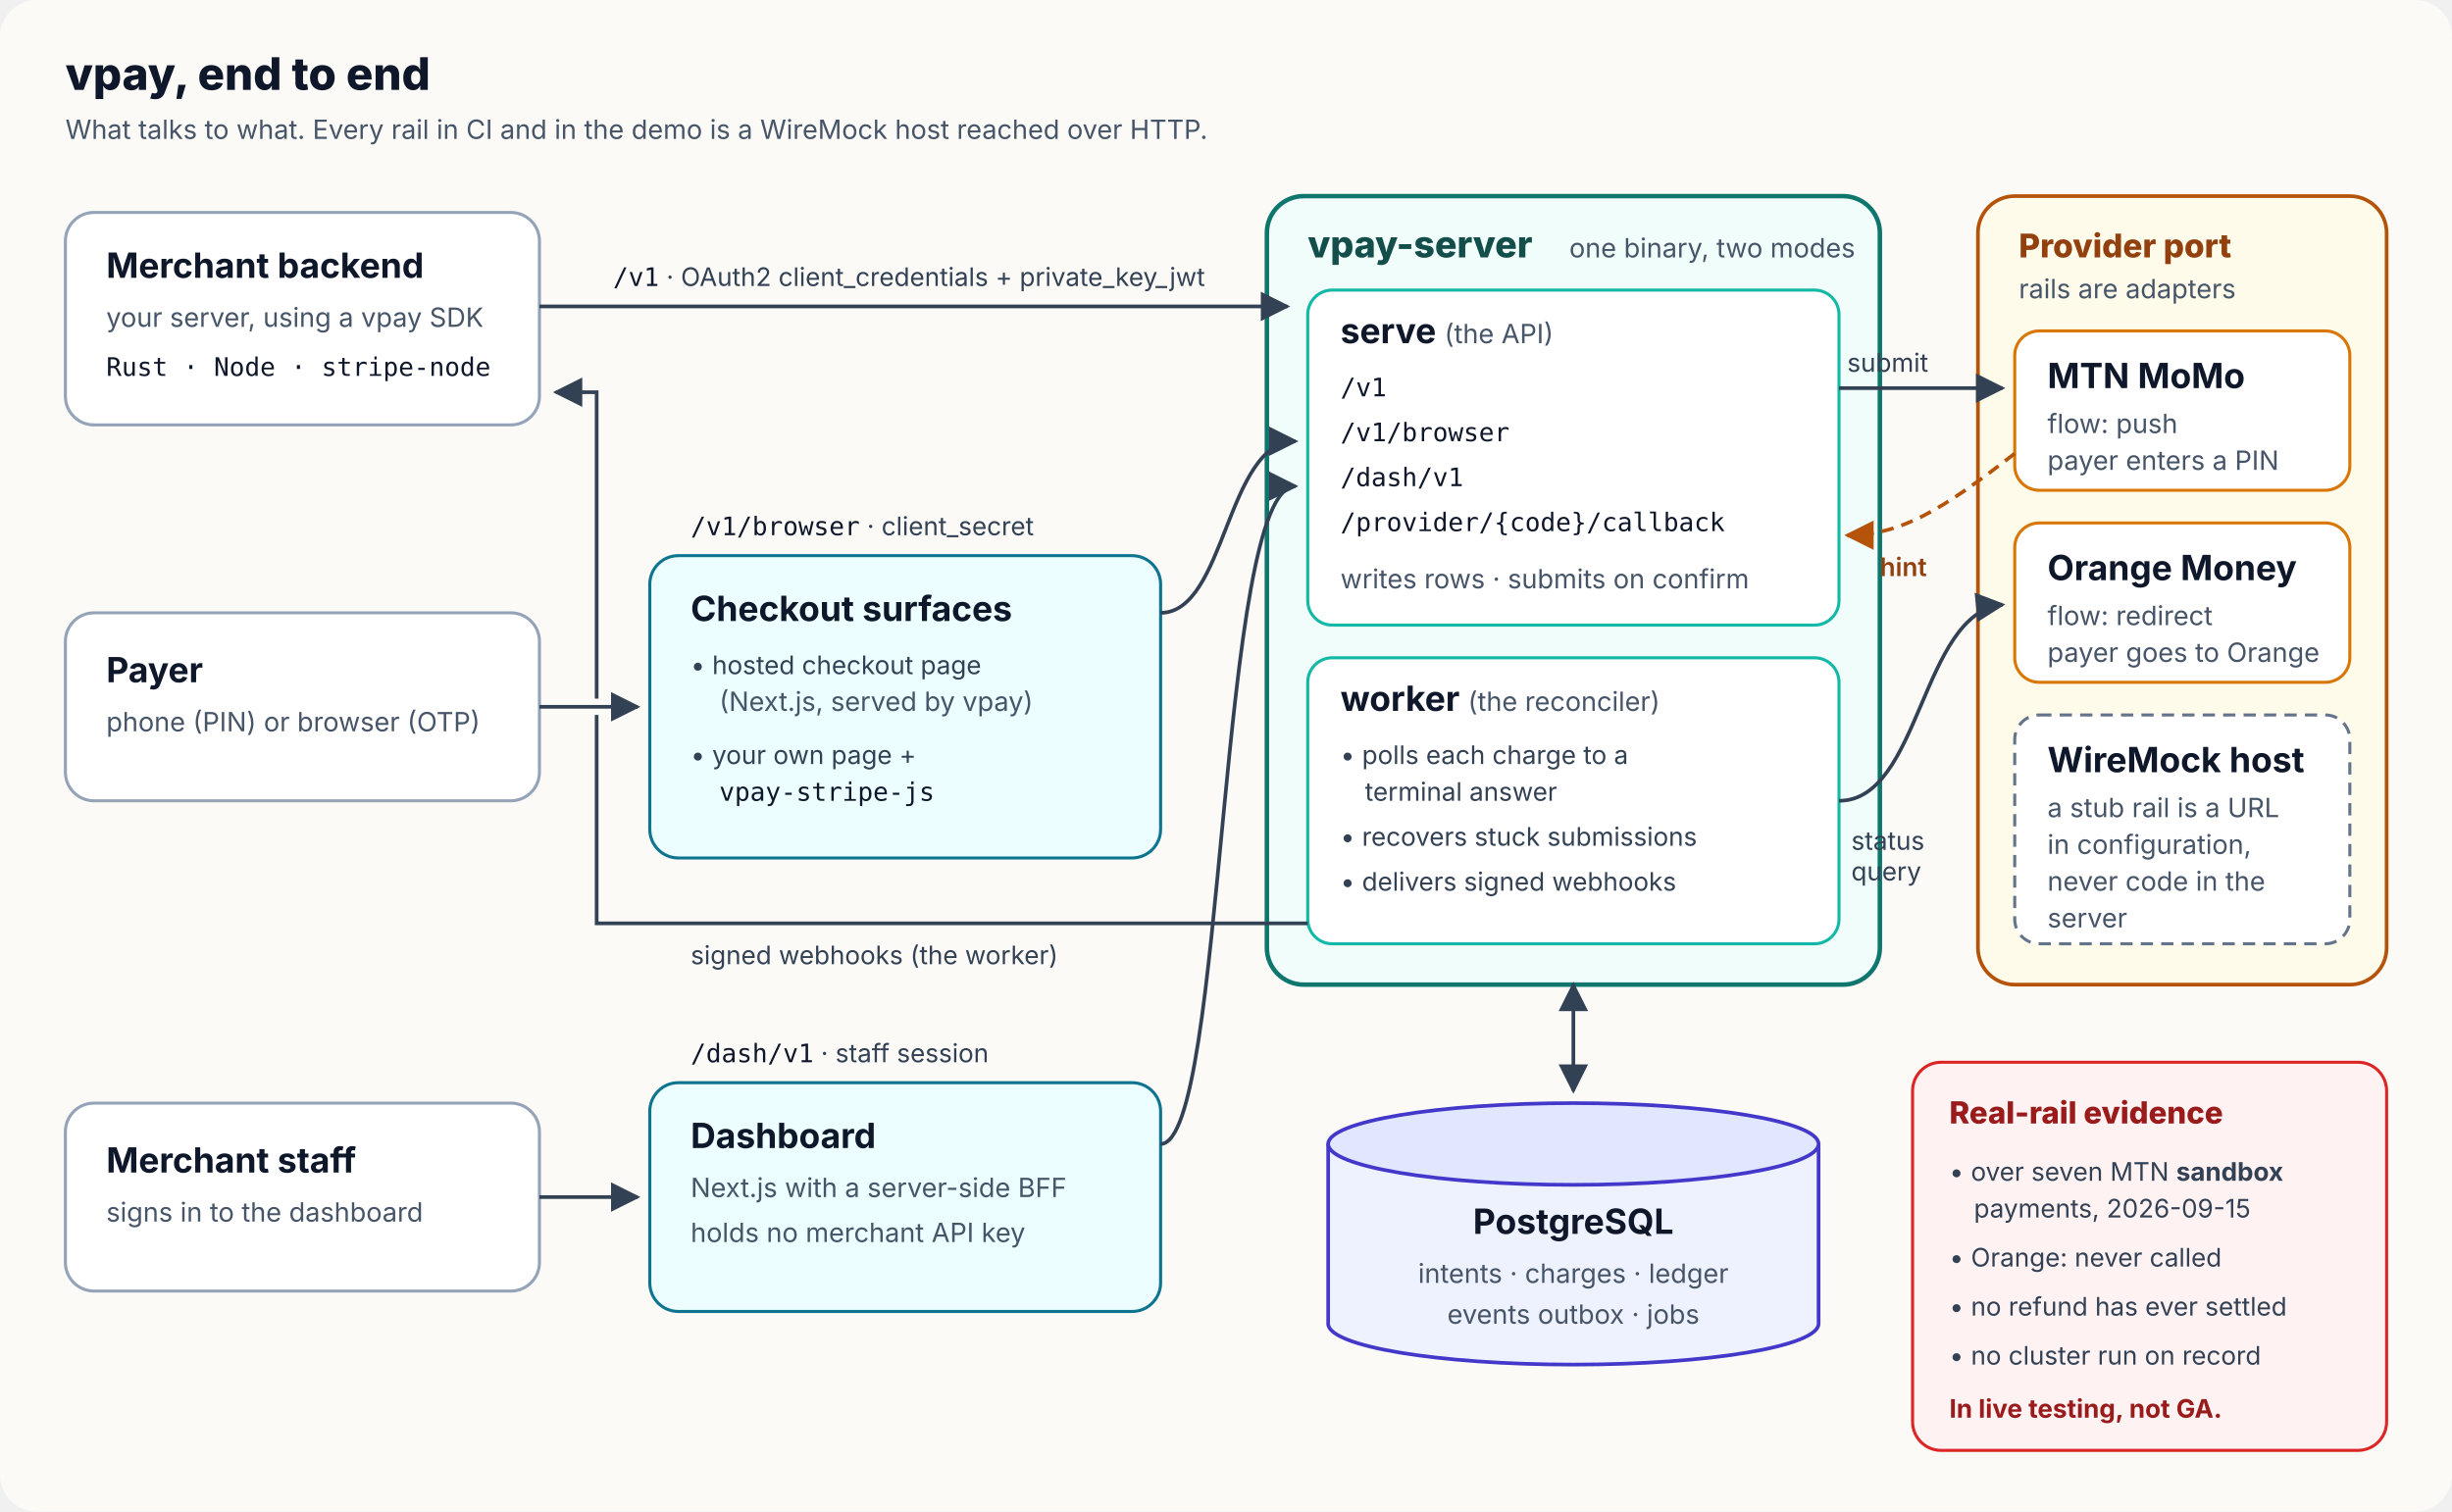
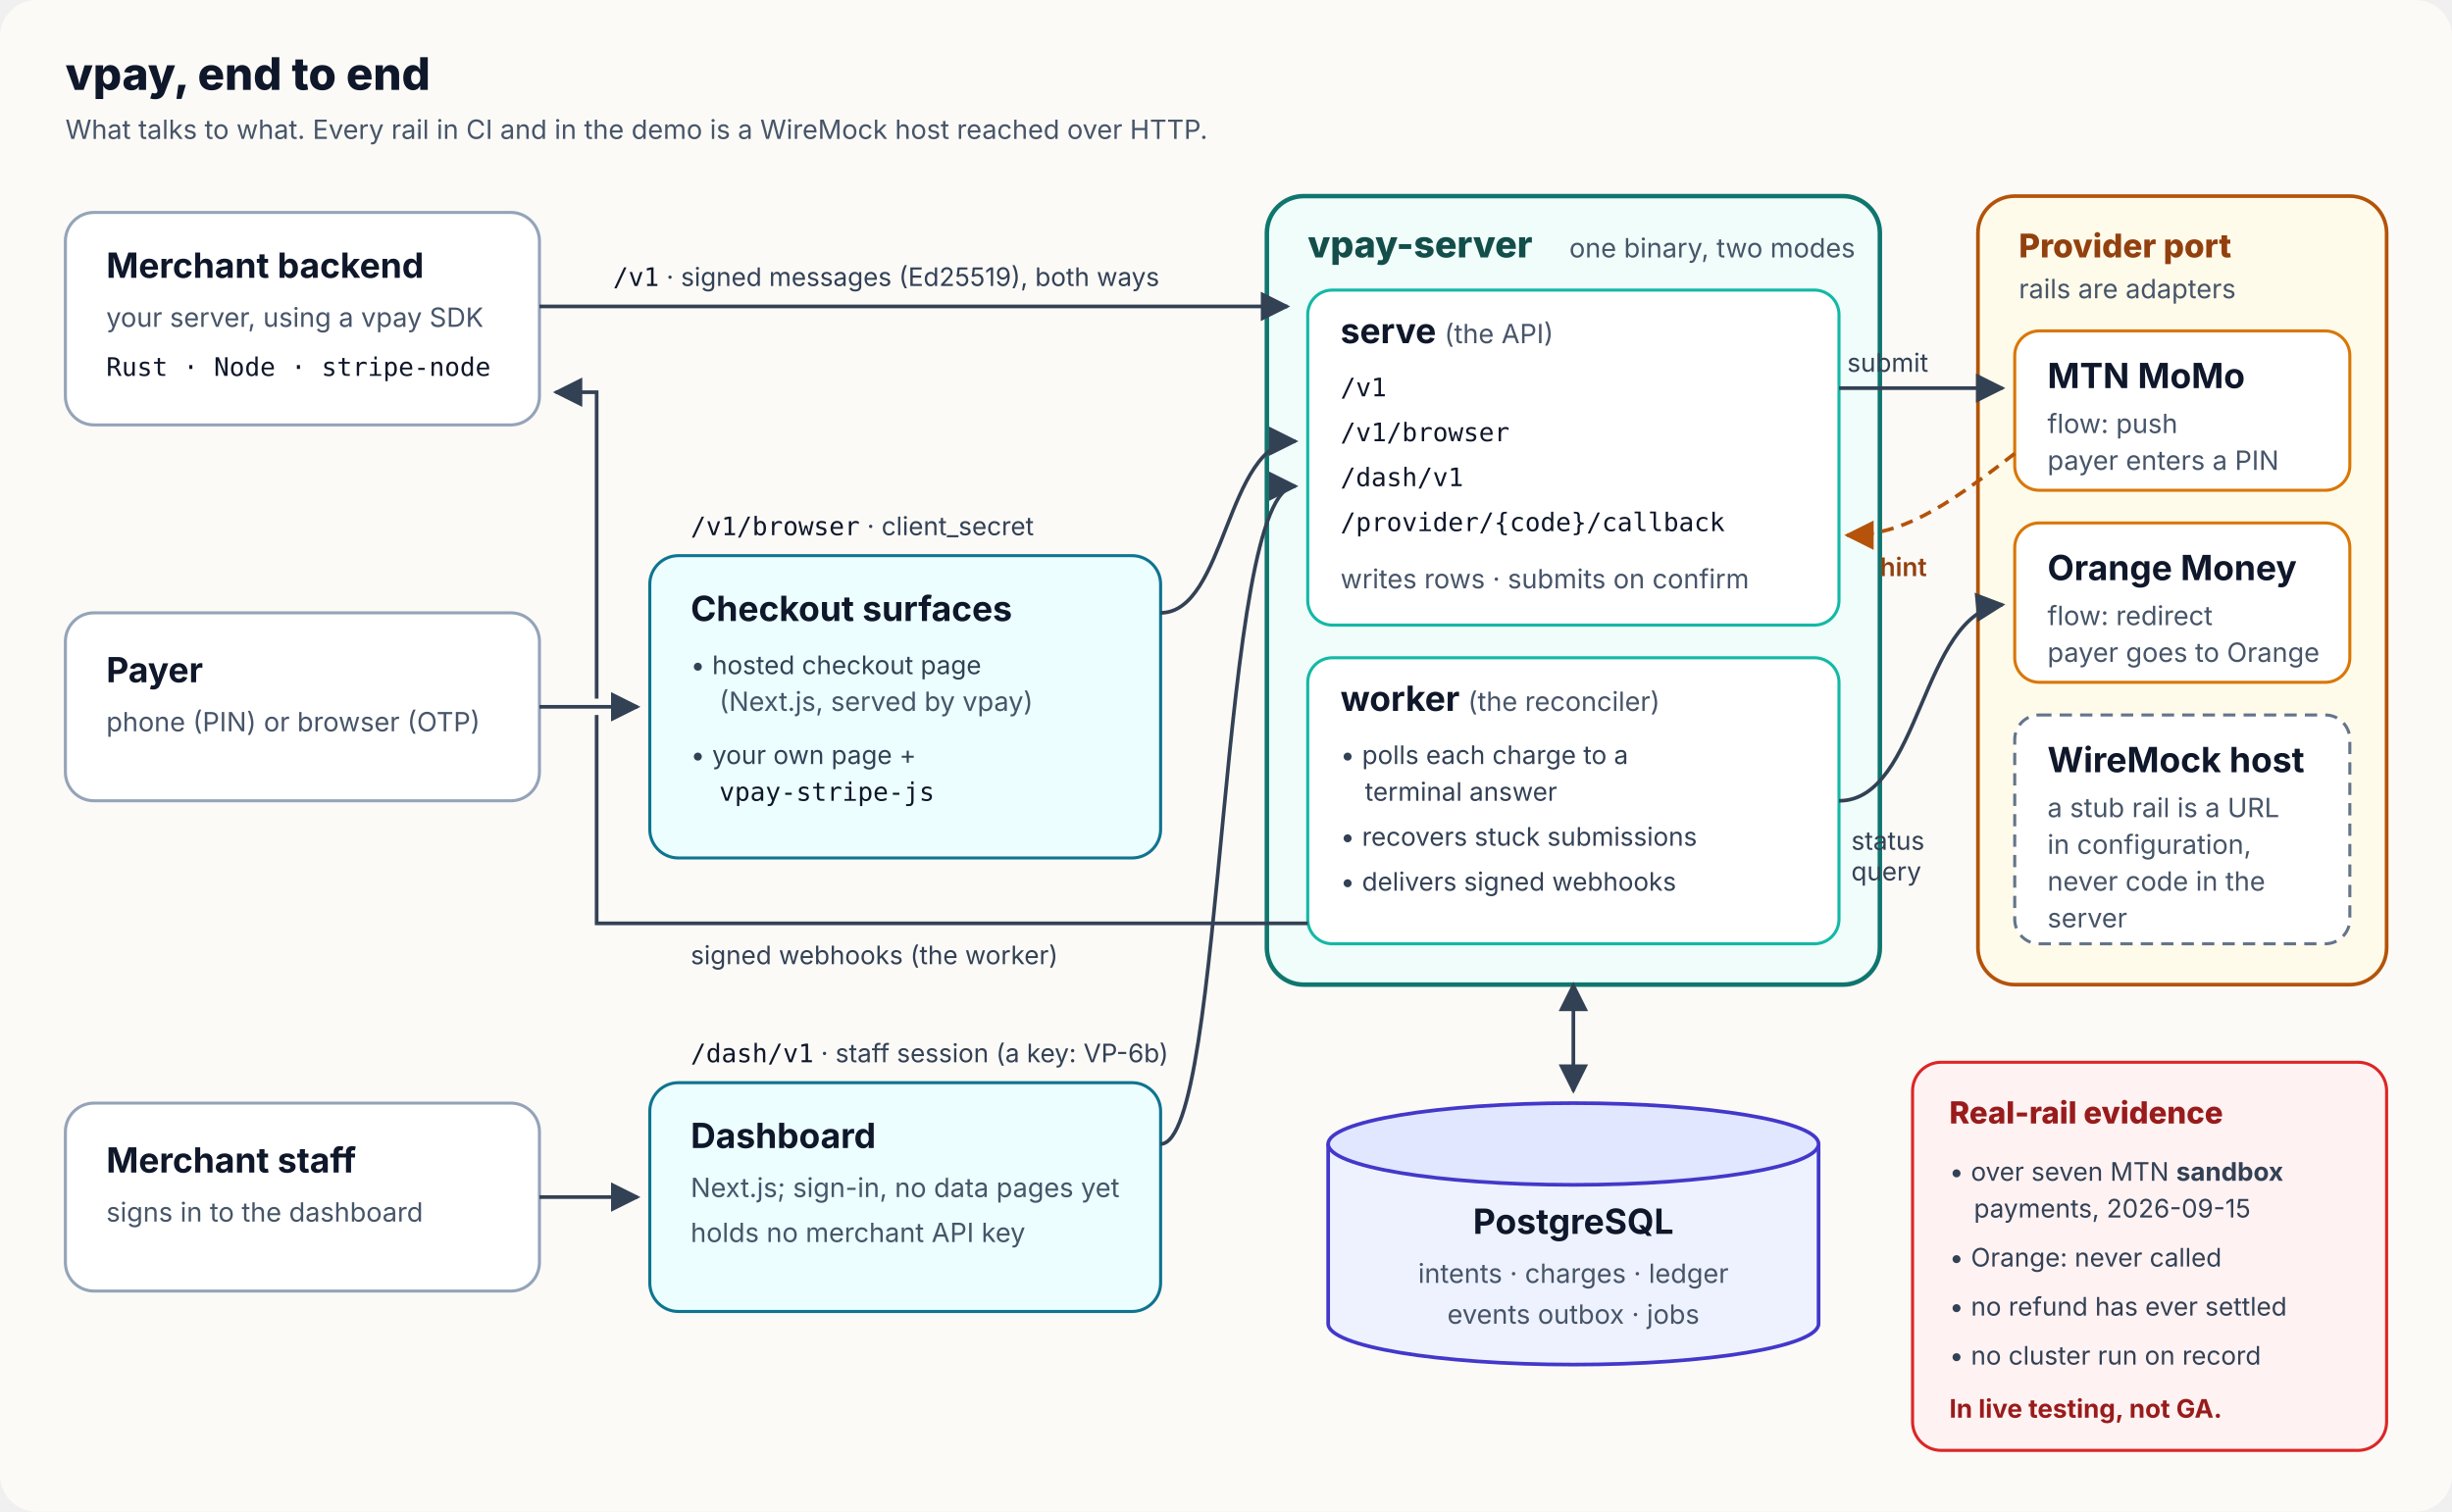
<svg xmlns="http://www.w3.org/2000/svg" viewBox="0 0 1200 740" font-family="Inter, system-ui, -apple-system, Segoe UI, Roboto, sans-serif" role="img" aria-labelledby="t d">
  <defs>
    <marker id="a" viewBox="0 0 10 10" refX="9" refY="5" markerWidth="8" markerHeight="8" orient="auto-start-reverse">
      <path d="M0 0L10 5L0 10z" fill="#334155" />
    </marker>
    <marker id="aa" viewBox="0 0 10 10" refX="9" refY="5" markerWidth="8" markerHeight="8" orient="auto-start-reverse">
      <path d="M0 0L10 5L0 10z" fill="#b45309" />
    </marker>
    <style>
      .h{font-size:17px;font-weight:700;fill:#0f172a}
      .s{font-size:13px;fill:#475569}
      .m{font-size:12.5px;fill:#0f172a;font-family:ui-monospace,SFMono-Regular,Menlo,monospace}
      .l{font-size:12.5px;fill:#334155}
      .la{font-size:12.5px;fill:#92400e;font-weight:600}
      .edge{stroke:#334155;stroke-width:1.8;fill:none}
      .edgea{stroke:#b45309;stroke-width:1.8;fill:none;stroke-dasharray:6 4}
    </style>
  </defs>
  <rect width="1200" height="740" rx="18" fill="#fbfaf7" />
  <text x="32" y="44" font-size="22" font-weight="800" fill="#0f172a">vpay, end to end</text>
  <text x="32" y="68" class="s">What talks to what. Every rail in CI and in the demo is a WireMock host reached over HTTP.</text>
  <g>
    <rect x="32" y="104" width="232" height="104" rx="14" fill="#fff" stroke="#94a3b8" stroke-width="1.5" />
    <text x="52" y="136" class="h">Merchant backend</text>
    <text x="52" y="160" class="s">your server, using a vpay SDK</text>
    <text x="52" y="184" class="m">Rust · Node · stripe-node</text>
    <rect x="32" y="300" width="232" height="92" rx="14" fill="#fff" stroke="#94a3b8" stroke-width="1.5" />
    <text x="52" y="334" class="h">Payer</text>
    <text x="52" y="358" class="s">phone (PIN) or browser (OTP)</text>
    <rect x="32" y="540" width="232" height="92" rx="14" fill="#fff" stroke="#94a3b8" stroke-width="1.5" />
    <text x="52" y="574" class="h">Merchant staff</text>
    <text x="52" y="598" class="s">signs in to the dashboard</text>
  </g>
  <g>
    <rect x="318" y="272" width="250" height="148" rx="14" fill="#ecfeff" stroke="#0e7490" stroke-width="1.5" />
    <text x="338" y="304" class="h">Checkout surfaces</text>
    <text x="338" y="330" class="l">• hosted checkout page</text>
    <text x="352" y="348" class="s">(Next.js, served by vpay)</text>
    <text x="338" y="374" class="l">• your own page +</text>
    <text x="352" y="392" class="m">vpay-stripe-js</text>
    <rect x="318" y="530" width="250" height="112" rx="14" fill="#ecfeff" stroke="#0e7490" stroke-width="1.5" />
    <text x="338" y="562" class="h">Dashboard</text>
-     <text x="338" y="586" class="s">Next.js with a server-side BFF</text>
+     <text x="338" y="586" class="s">Next.js; sign-in, no data pages yet</text>
    <text x="338" y="608" class="s">holds no merchant API key</text>
  </g>
  <g>
    <rect x="620" y="96" width="300" height="386" rx="18" fill="#f0fdfa" stroke="#0f766e" stroke-width="2.2" />
    <text x="640" y="126" font-size="18" font-weight="800" fill="#134e4a">vpay-server</text>
    <text x="768" y="126" class="s">one binary, two modes</text>
    <rect x="640" y="142" width="260" height="164" rx="12" fill="#fff" stroke="#14b8a6" stroke-width="1.5" />
    <text x="656" y="168" class="h">serve  <tspan class="s" font-weight="400">(the API)</tspan>
    </text>
    <text x="656" y="194" class="m">/v1</text>
    <text x="656" y="216" class="m">/v1/browser</text>
    <text x="656" y="238" class="m">/dash/v1</text>
    <text x="656" y="260" class="m">/provider/{code}/callback</text>
    <text x="656" y="288" class="s">writes rows · submits on confirm</text>
    <rect x="640" y="322" width="260" height="140" rx="12" fill="#fff" stroke="#14b8a6" stroke-width="1.5" />
    <text x="656" y="348" class="h">worker  <tspan class="s" font-weight="400">(the reconciler)</tspan>
    </text>
    <text x="656" y="374" class="l">• polls each charge to a</text>
    <text x="668" y="392" class="l">terminal answer</text>
    <text x="656" y="414" class="l">• recovers stuck submissions</text>
    <text x="656" y="436" class="l">• delivers signed webhooks</text>
  </g>
  <g>
    <path d="M650 560 v88 a120 20 0 0 0 240 0 v-88" fill="#eef2ff" stroke="#4338ca" stroke-width="1.8" />
    <ellipse cx="770" cy="560" rx="120" ry="20" fill="#e0e7ff" stroke="#4338ca" stroke-width="1.8" />
    <text x="770" y="604" text-anchor="middle" class="h">PostgreSQL</text>
    <text x="770" y="628" text-anchor="middle" class="s">intents · charges · ledger</text>
    <text x="770" y="648" text-anchor="middle" class="s">events outbox · jobs</text>
  </g>
  <g>
    <rect x="968" y="96" width="200" height="386" rx="18" fill="#fffbeb" stroke="#b45309" stroke-width="1.8" stroke-dasharray="2 0" />
    <text x="988" y="126" font-size="16" font-weight="800" fill="#92400e">Provider port</text>
    <text x="988" y="146" class="s">rails are adapters</text>
    <rect x="986" y="162" width="164" height="78" rx="12" fill="#fff" stroke="#d97706" stroke-width="1.5" />
    <text x="1002" y="190" class="h">MTN MoMo</text>
    <text x="1002" y="212" class="s">flow: push</text>
    <text x="1002" y="230" class="s">payer enters a PIN</text>
    <rect x="986" y="256" width="164" height="78" rx="12" fill="#fff" stroke="#d97706" stroke-width="1.5" />
    <text x="1002" y="284" class="h">Orange Money</text>
    <text x="1002" y="306" class="s">flow: redirect</text>
    <text x="1002" y="324" class="s">payer goes to Orange</text>
    <rect x="986" y="350" width="164" height="112" rx="12" fill="#fff" stroke="#64748b" stroke-width="1.5" stroke-dasharray="6 4" />
    <text x="1002" y="378" class="h">WireMock host</text>
    <text x="1002" y="400" class="s">a stub rail is a URL</text>
    <text x="1002" y="418" class="s">in configuration,</text>
    <text x="1002" y="436" class="s">never code in the</text>
    <text x="1002" y="454" class="s">server</text>
  </g>
  <g>
    <rect x="936" y="520" width="232" height="190" rx="14" fill="#fef2f2" stroke="#dc2626" stroke-width="1.5" />
    <text x="954" y="550" font-size="15" font-weight="800" fill="#991b1b">Real-rail evidence</text>
    <text x="954" y="578" class="l">• over seven MTN <tspan font-weight="700">sandbox</tspan>
    </text>
    <text x="966" y="596" class="l">payments, 2026-09-15</text>
    <text x="954" y="620" class="l">• Orange: never called</text>
    <text x="954" y="644" class="l">• no refund has ever settled</text>
    <text x="954" y="668" class="l">• no cluster run on record</text>
    <text x="954" y="694" font-size="12.5" font-weight="700" fill="#991b1b">In live testing, not GA.</text>
  </g>
  <path class="edge" d="M264 150 H630" marker-end="url(#a)" />
  <text x="300" y="140" class="l">
-     <tspan class="m">/v1</tspan> · OAuth2 client_credentials + private_key_jwt</text>
+     <tspan class="m">/v1</tspan> · signed messages (Ed25519), both ways</text>
  <path class="edge" d="M640 452 H292 V192 H272" marker-end="url(#a)" />
  <text x="338" y="472" class="l">signed webhooks (the worker)</text>
  <path d="M266 346 H310" stroke="#fbfaf7" stroke-width="8" />
  <path class="edge" d="M264 346 H312" marker-end="url(#a)" />
  <path class="edge" d="M568 300 C 600 300, 600 216, 634 216" marker-end="url(#a)" />
  <text x="338" y="262" class="l">
    <tspan class="m">/v1/browser</tspan> · client_secret</text>
  <path class="edge" d="M264 586 H312" marker-end="url(#a)" />
  <path class="edge" d="M568 560 C 600 560, 596 238, 634 238" marker-end="url(#a)" />
  <text x="338" y="520" class="l">
-     <tspan class="m">/dash/v1</tspan> · staff session</text>
+     <tspan class="m">/dash/v1</tspan> · staff session (a key: VP-6b)</text>
  <path class="edge" d="M770 482 V534" marker-start="url(#a)" marker-end="url(#a)" />
  <path class="edge" d="M900 190 H980" marker-end="url(#a)" />
  <text x="904" y="182" class="l" font-size="11.5">submit</text>
  <path class="edge" d="M900 392 C 940 392, 940 300, 980 296" marker-end="url(#a)" />
  <path class="edgea" d="M986 222 C 950 250, 930 262, 904 262" marker-end="url(#aa)" />
  <text x="920" y="282" class="la" font-size="11.5">hint</text>
  <text x="906" y="416" class="l" font-size="11.5">status</text>
  <text x="906" y="431" class="l" font-size="11.5">query</text>
</svg>
